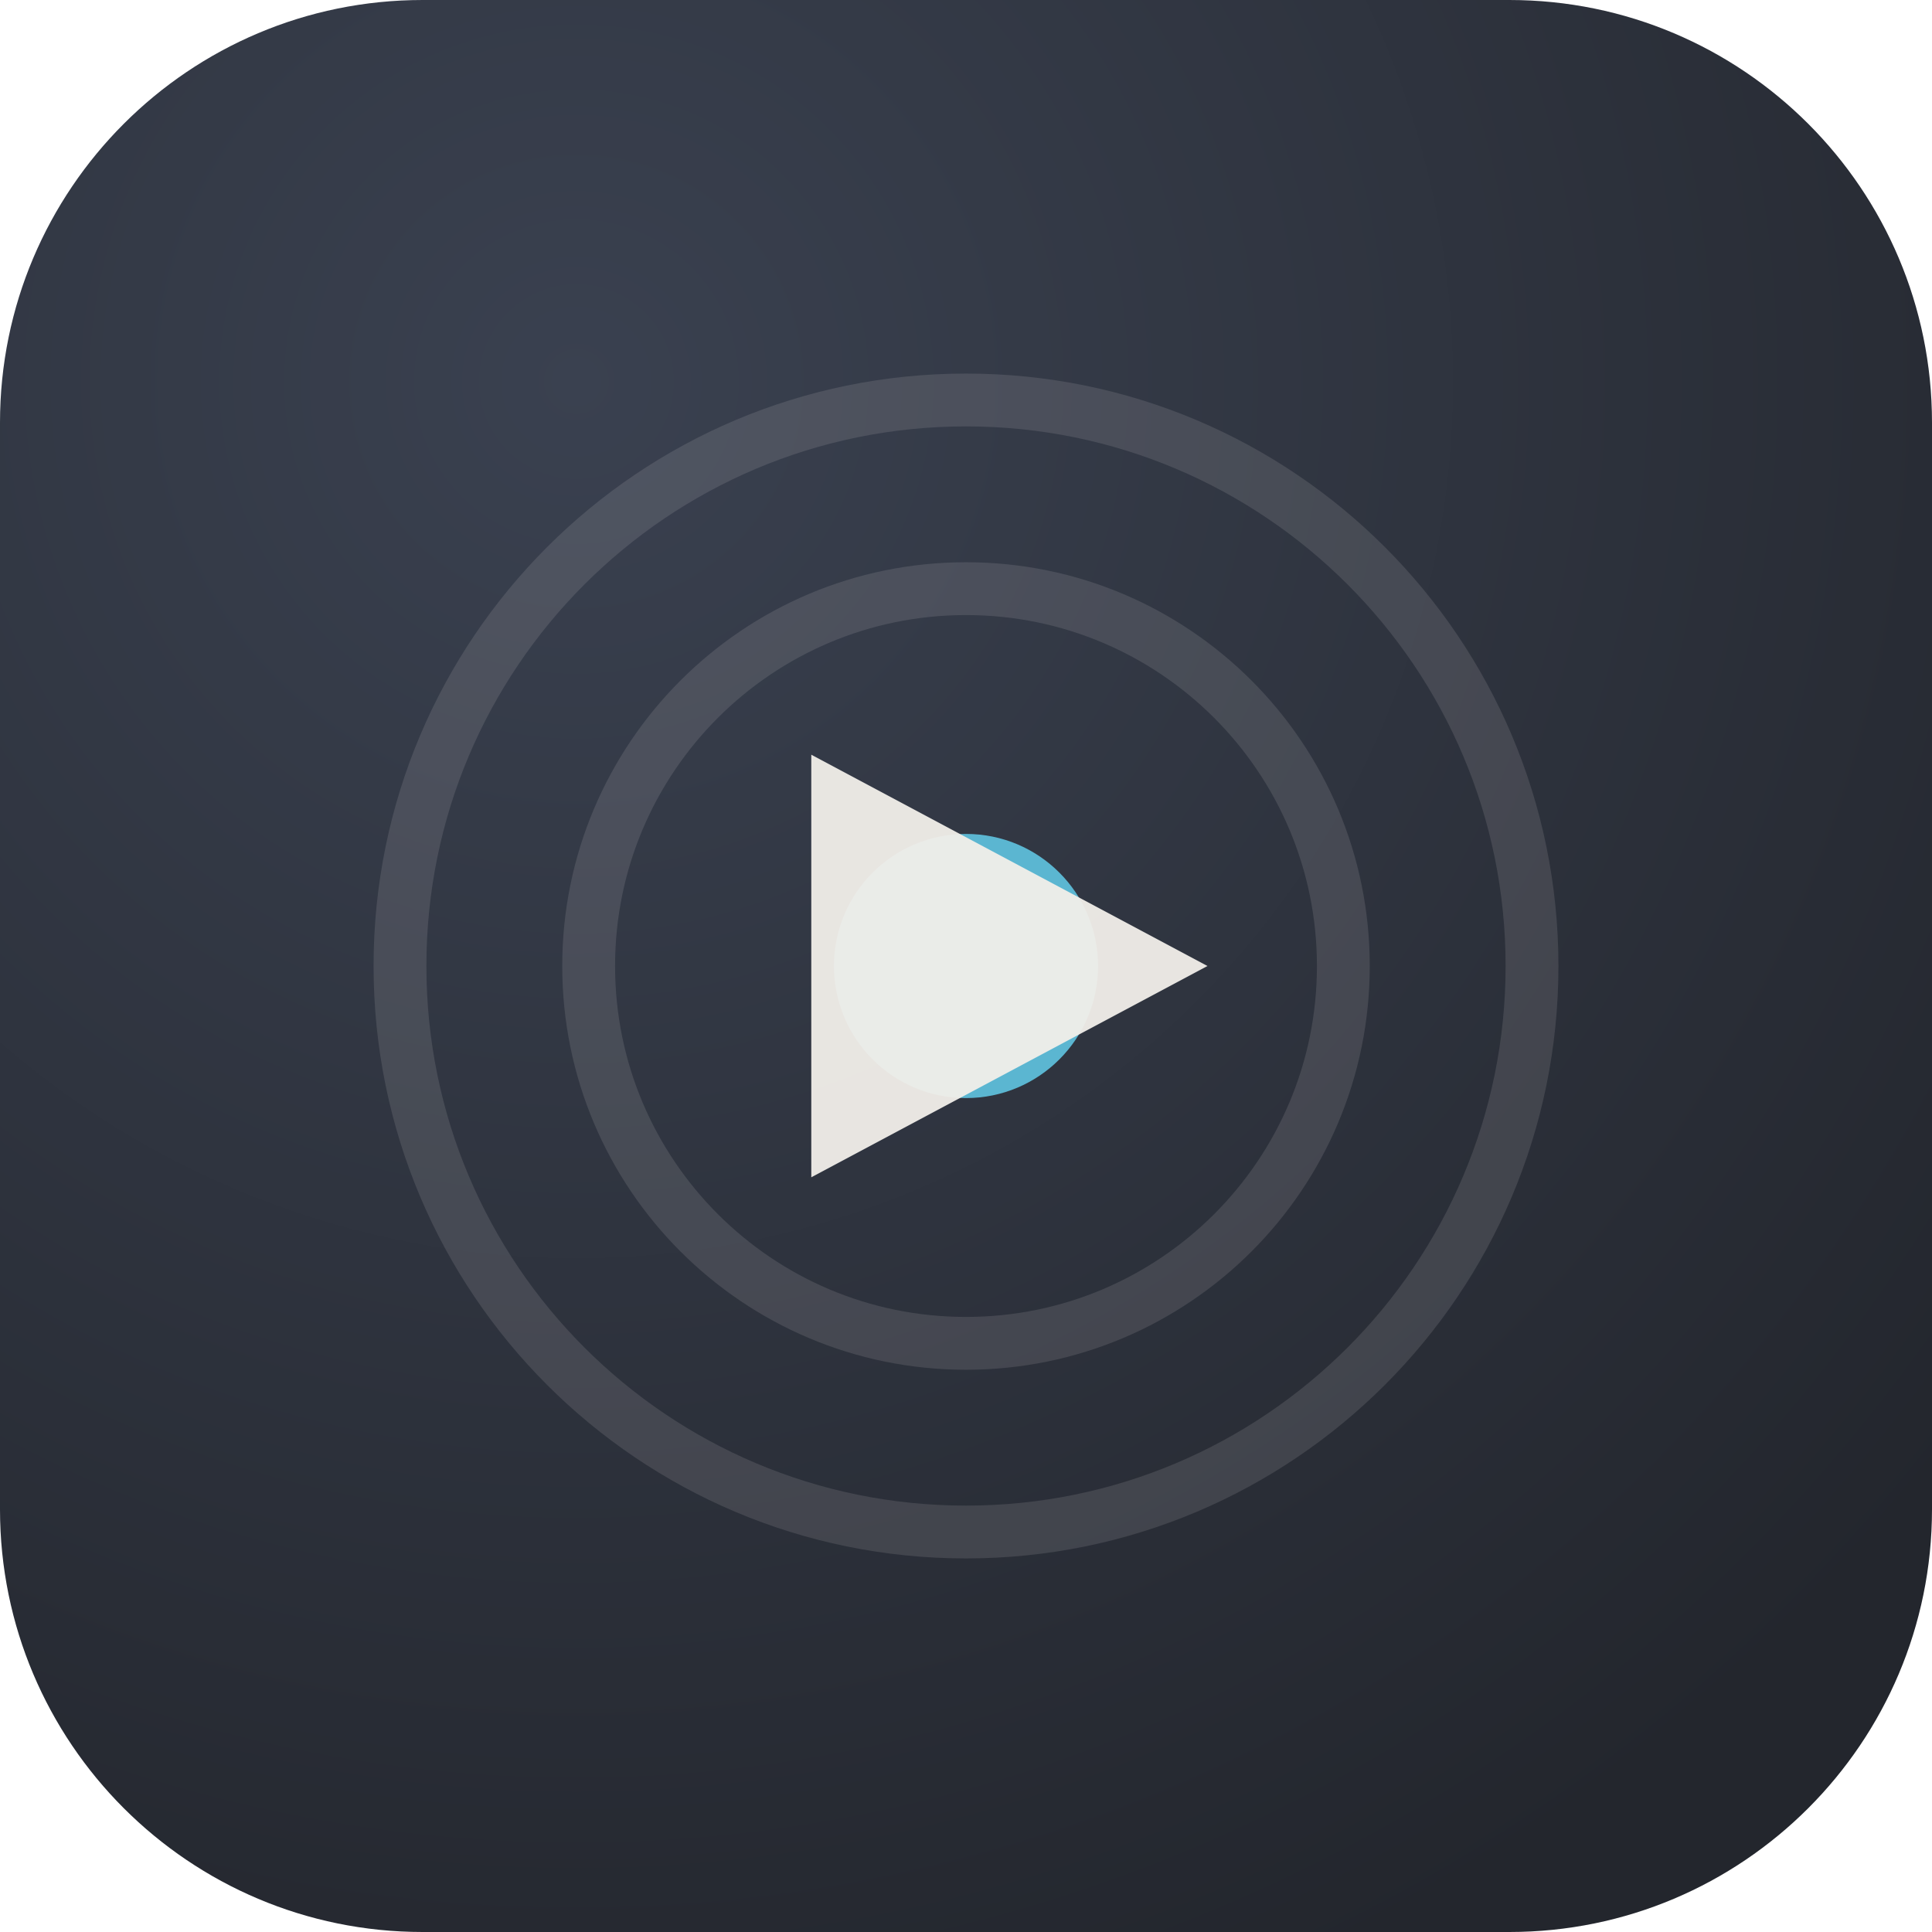
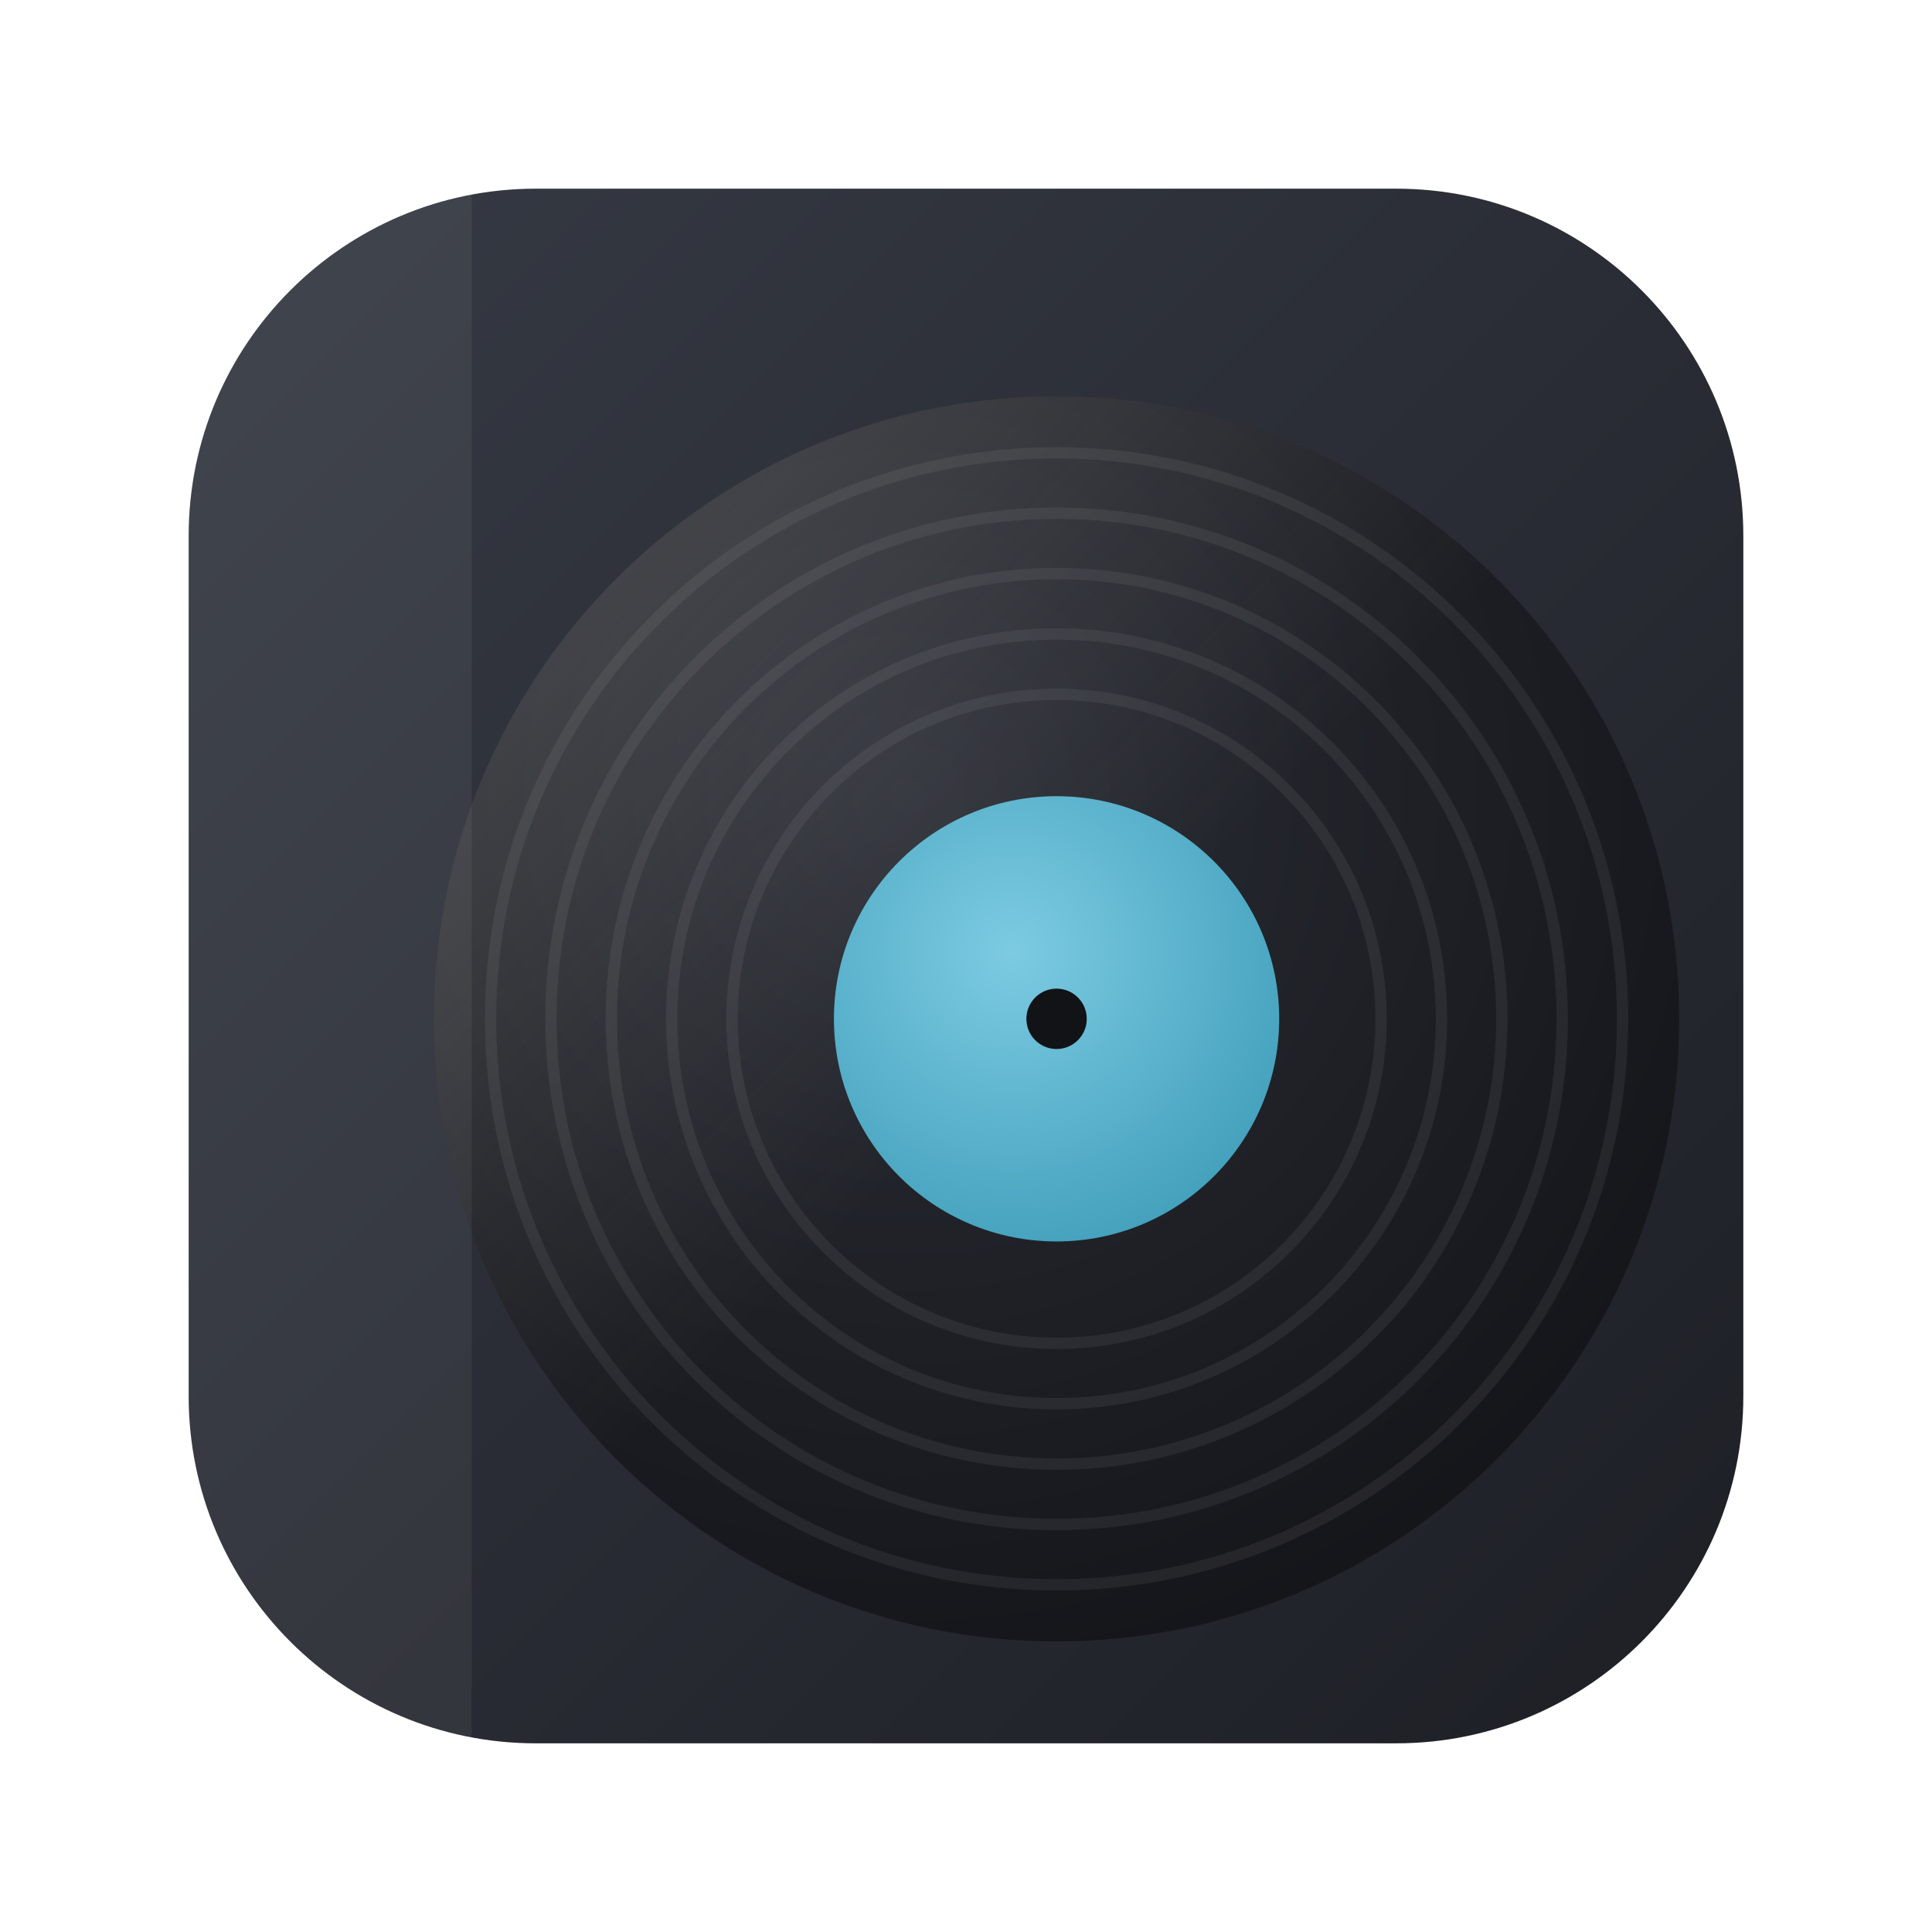
<svg xmlns="http://www.w3.org/2000/svg" viewBox="0 0 1024 1024">
  <defs>
-     <radialGradient id="g" cx="30%" cy="20%" r="90%">
-       <stop offset="0" stop-color="#3a4150" />
-       <stop offset="1" stop-color="#23262D" />
+     <linearGradient id="bg" x1="0" y1="0" x2="1" y2="1">
+       <stop offset="0" stop-color="#363A44" />
+       <stop offset="1" stop-color="#1D1F25" />
+     </linearGradient>
+     <radialGradient id="disc" cx="38%" cy="32%" r="80%">
+       <stop offset="0" stop-color="#2B2E36" />
+       <stop offset="1" stop-color="#121317" />
    </radialGradient>
+     <radialGradient id="label" cx="40%" cy="35%" r="75%">
+       <stop offset="0" stop-color="#7CCBE2" />
+       <stop offset="1" stop-color="#3F9DB9" />
+     </radialGradient>
+     <linearGradient id="sheen" x1="0" y1="0" x2="1" y2="1">
+       <stop offset="0" stop-color="#F1EEE9" stop-opacity="0.22" />
+       <stop offset="0.5" stop-color="#F1EEE9" stop-opacity="0" />
+     </linearGradient>
+     <clipPath id="square">
+       <rect x="100" y="100" width="824" height="824" rx="184" />
+     </clipPath>
  </defs>
-   <rect width="1024" height="1024" rx="224" fill="url(#g)" />
-   <circle cx="512" cy="512" r="300" fill="none" stroke="#F1EEE9" stroke-opacity="0.12" stroke-width="28" />
-   <circle cx="512" cy="512" r="200" fill="none" stroke="#F1EEE9" stroke-opacity="0.12" stroke-width="28" />
-   <circle cx="512" cy="512" r="70" fill="#5BB6D1" />
-   <path d="M430 400 L640 512 L430 624 Z" fill="#F1EEE9" opacity="0.95" />
+   <rect x="100" y="100" width="824" height="824" rx="184" fill="url(#bg)" />
+   <g clip-path="url(#square)">
+     <circle cx="560" cy="540" r="330" fill="url(#disc)" />
+     <g fill="none" stroke="#F1EEE9" stroke-opacity="0.07" stroke-width="6">
+       <circle cx="560" cy="540" r="300" />
+       <circle cx="560" cy="540" r="268" />
+       <circle cx="560" cy="540" r="236" />
+       <circle cx="560" cy="540" r="204" />
+       <circle cx="560" cy="540" r="172" />
+     </g>
+     <circle cx="560" cy="540" r="330" fill="url(#sheen)" />
+     <circle cx="560" cy="540" r="118" fill="url(#label)" />
+     <circle cx="560" cy="540" r="16" fill="#121317" />
+     <rect x="100" y="100" width="150" height="824" fill="#F1EEE9" fill-opacity="0.06" />
+   </g>
</svg>
